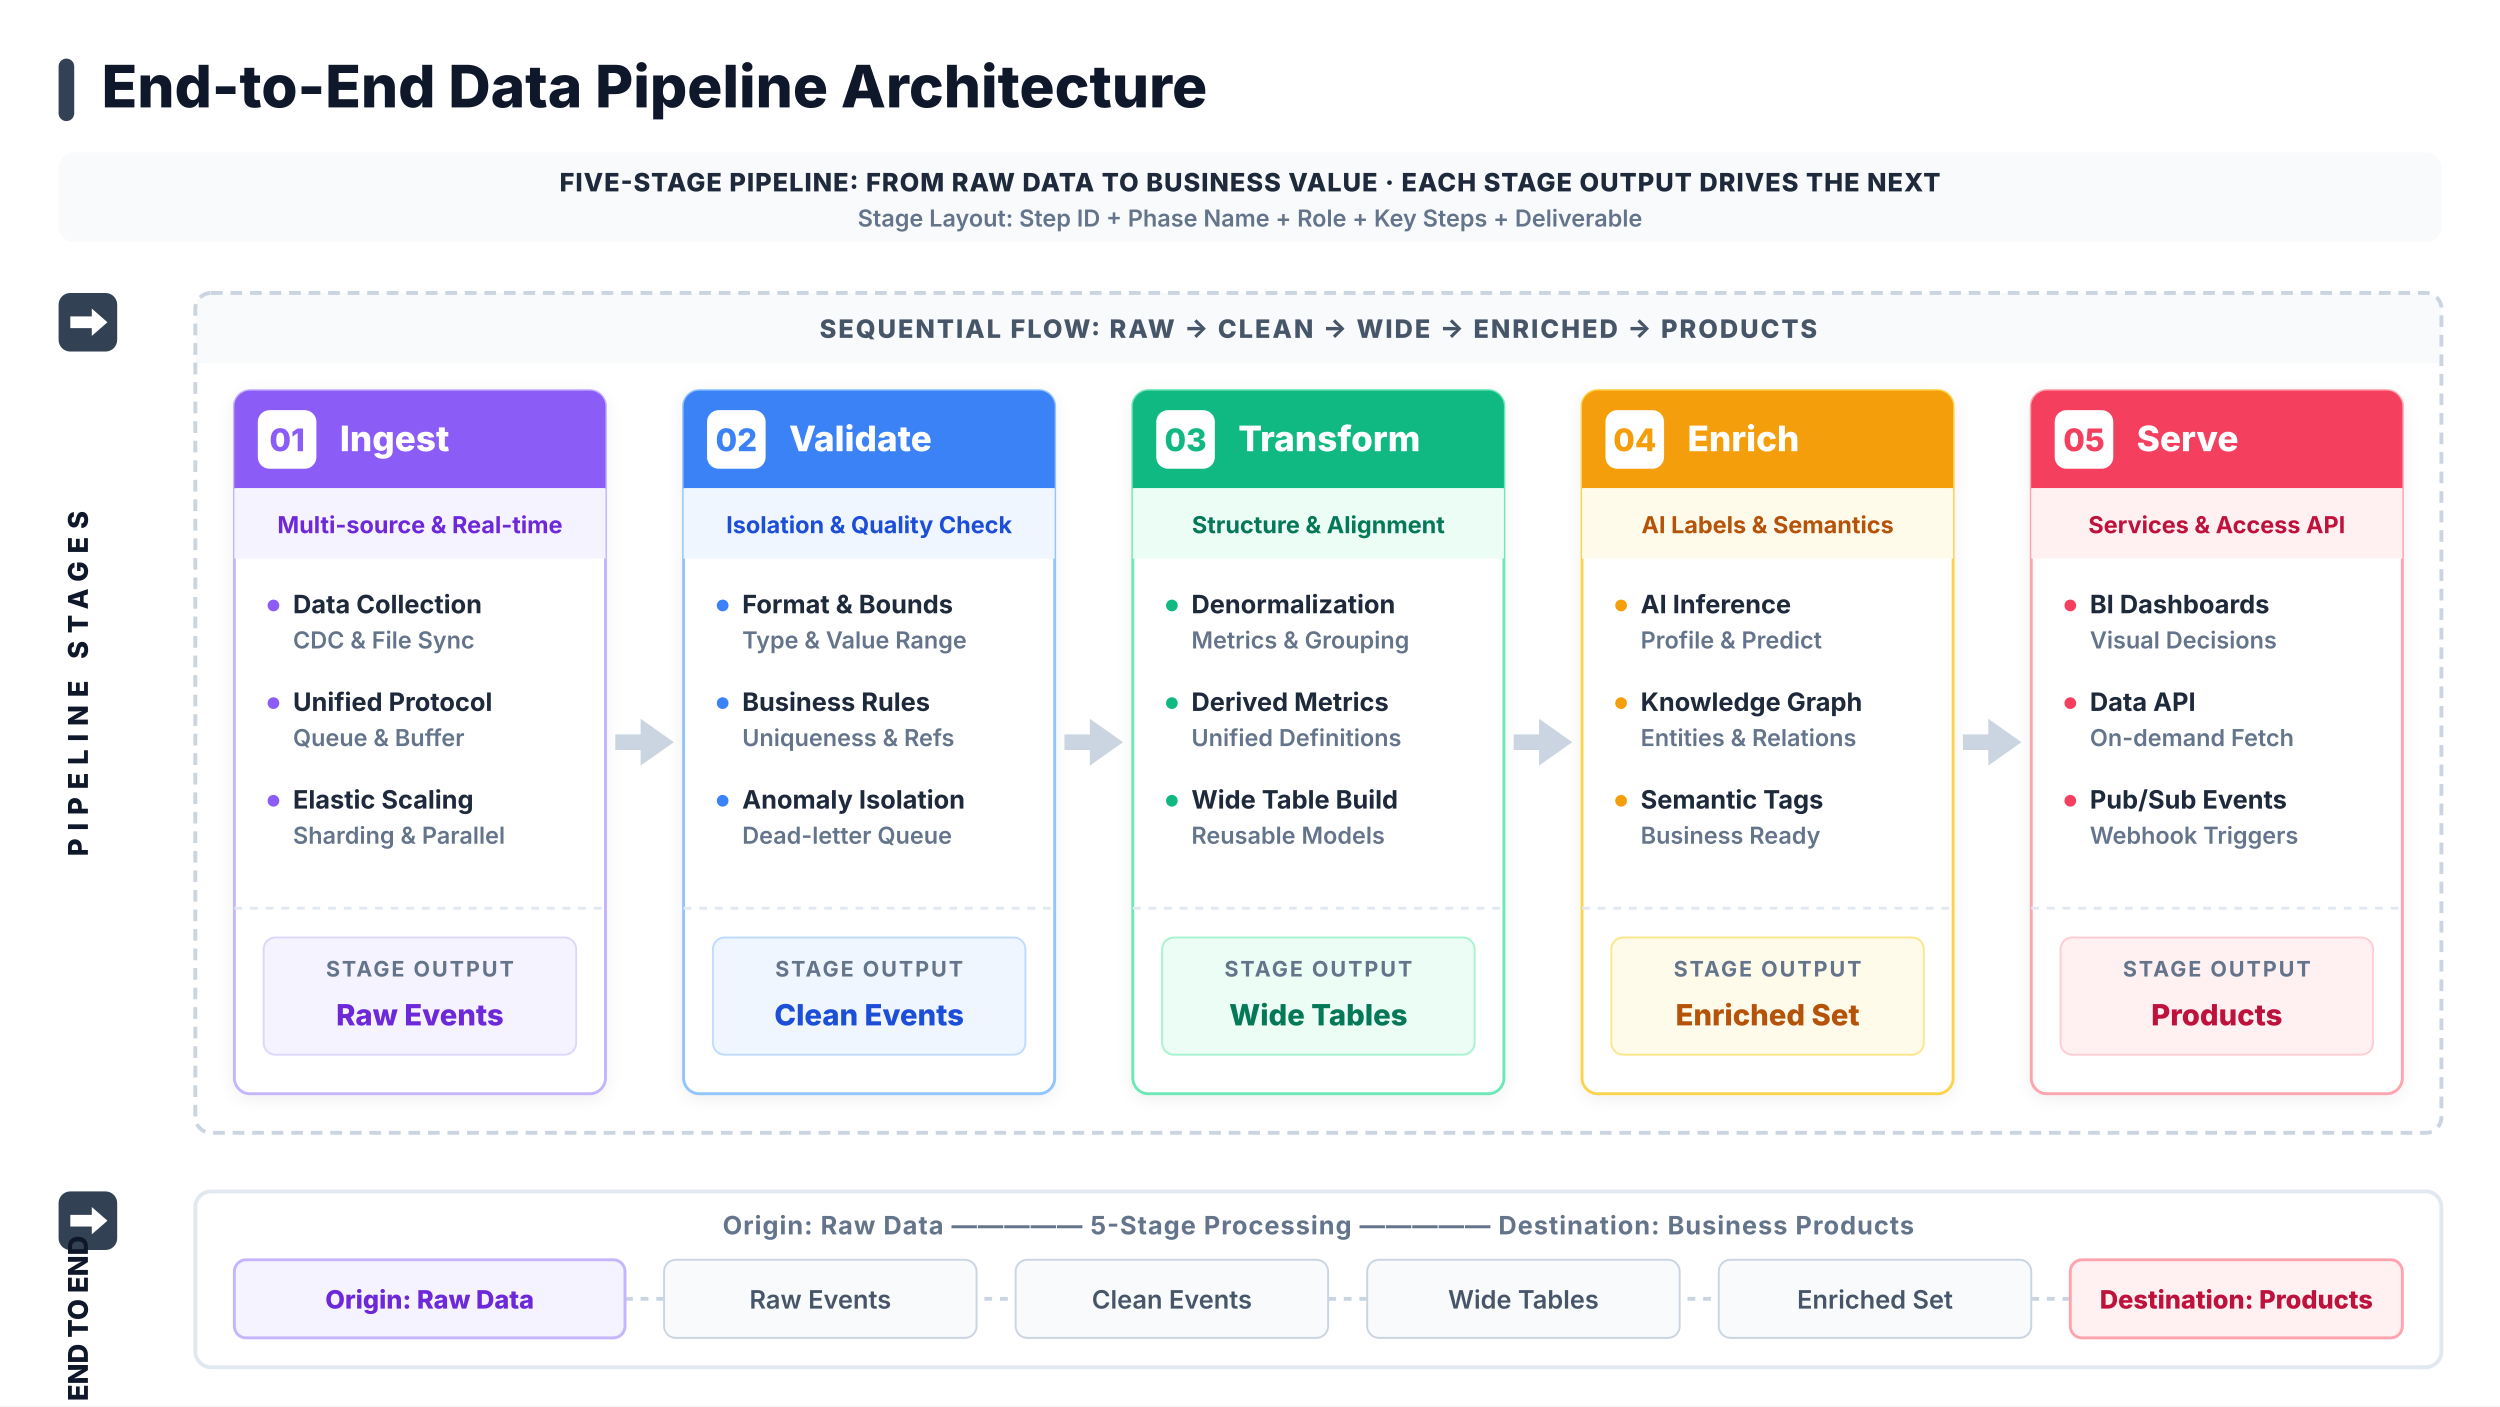
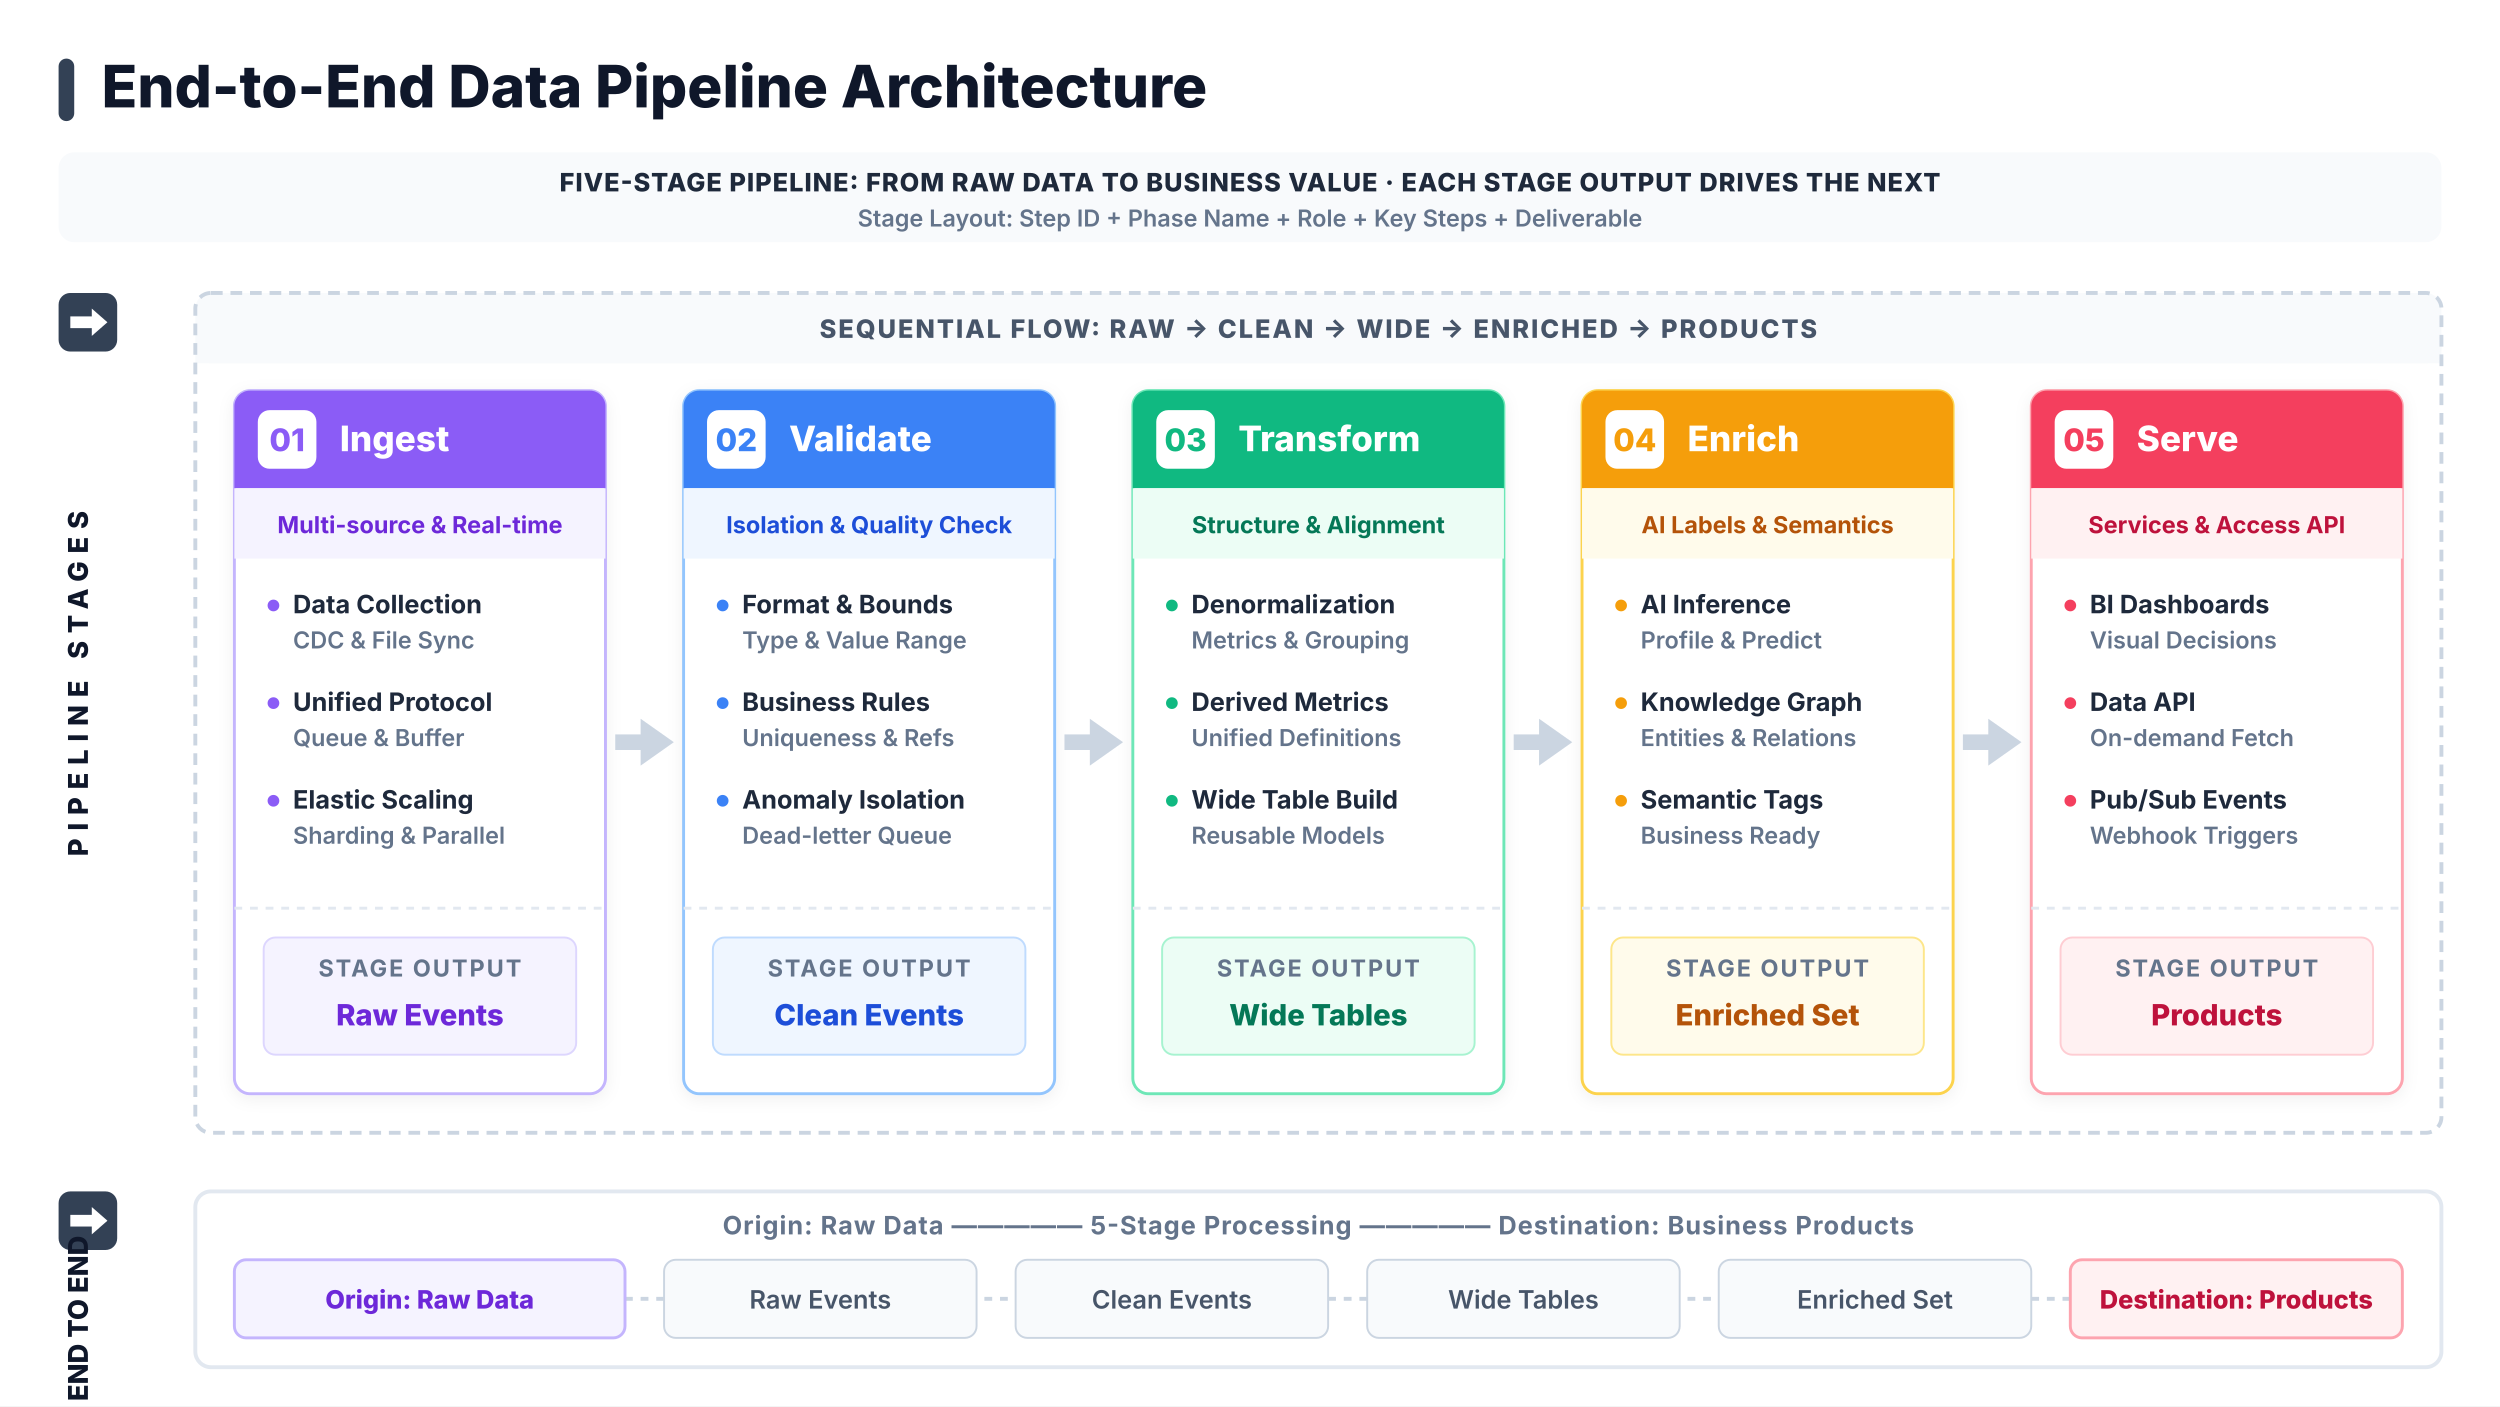
<svg xmlns="http://www.w3.org/2000/svg" viewBox="0 0 1280 720" width="1280" height="720">
  <defs>
    <filter id="cardShadow" x="-10%" y="-10%" width="120%" height="120%">
      <feGaussianBlur in="SourceAlpha" stdDeviation="4" />
      <feOffset dx="0" dy="2" result="offsetblur" />
      <feFlood flood-color="#0F172A" flood-opacity="0.06" result="shadowColor" />
      <feComposite in="shadowColor" in2="offsetblur" operator="in" result="shadow" />
      <feMerge>
        <feMergeNode in="shadow" />
        <feMergeNode in="SourceGraphic" />
      </feMerge>
    </filter>
  </defs>
  <rect x="0" y="0" width="1280" height="720" fill="#FFFFFF" />
  <rect x="30" y="30" width="8" height="32" rx="4" fill="#334155" />
  <text x="52" y="55" font-family="-apple-system, BlinkMacSystemFont, 'Segoe UI', sans-serif" font-size="30" font-weight="800" fill="#0F172A">End-to-End Data Pipeline Architecture</text>
  <rect x="30" y="78" width="1220" height="46" rx="8" fill="#F8FAFC" />
  <text x="640" y="98" text-anchor="middle" font-family="-apple-system, BlinkMacSystemFont, 'Segoe UI', sans-serif" font-size="13" font-weight="800" fill="#1E293B" letter-spacing="0.5">
    FIVE-STAGE PIPELINE: FROM RAW DATA TO BUSINESS VALUE · EACH STAGE OUTPUT DRIVES THE NEXT
  </text>
  <text x="640" y="116" text-anchor="middle" font-family="-apple-system, BlinkMacSystemFont, 'Segoe UI', sans-serif" font-size="12" font-weight="600" fill="#64748B">
    Stage Layout: Step ID + Phase Name + Role + Key Steps + Deliverable
  </text>
  <rect x="30" y="150" width="30" height="30" rx="6" fill="#334155" />
  <g id="pipeline-stages-label-arrow" data-pptx-authoring="preset" data-pptx-object="shape" data-pptx-prst="rightArrow" data-pptx-frame="36 158 19 14" data-pptx-av-adj1="val 42857" data-pptx-av-adj2="val 57143" fill="#FFFFFF" stroke="none">
    <path d="M 36 162 L 47 162 L 47 158 L 55 165 L 47 172 L 47 168 L 36 168 Z" />
  </g>
  <text x="45" y="350" text-anchor="middle" font-family="-apple-system, BlinkMacSystemFont, 'Segoe UI', sans-serif" font-size="14" font-weight="800" fill="#0F172A" letter-spacing="4" transform="rotate(-90, 45, 350)">PIPELINE STAGES</text>
  <rect x="100" y="150" width="1150" height="36" fill="#F8FAFC" rx="8" />
  <path d="M 100 176 L 1250 176 L 1250 186 L 100 186 Z" fill="#F8FAFC" />
  <rect x="100" y="150" width="1150" height="430" rx="8" fill="none" stroke="#CBD5E1" stroke-width="2" stroke-dasharray="6 4" />
  <text x="675" y="173" text-anchor="middle" font-family="-apple-system, BlinkMacSystemFont, 'Segoe UI', sans-serif" font-size="13" font-weight="800" fill="#475569" letter-spacing="1">SEQUENTIAL FLOW: RAW → CLEAN → WIDE → ENRICHED → PRODUCTS</text>
  <rect x="120" y="200" width="190" height="360" rx="8" fill="#FFFFFF" stroke="#C4B5FD" stroke-width="1.5" filter="url(#cardShadow)" />
  <path d="M 120 208 A 8 8 0 0 1 128 200 L 302 200 A 8 8 0 0 1 310 208 L 310 250 L 120 250 Z" fill="#8B5CF6" />
  <rect x="132" y="210" width="30" height="30" rx="6" fill="#FFFFFF" />
  <text x="147" y="231" text-anchor="middle" font-family="-apple-system, BlinkMacSystemFont, 'Segoe UI', sans-serif" font-size="16" font-weight="800" fill="#8B5CF6">01</text>
  <text x="174" y="231" font-family="-apple-system, BlinkMacSystemFont, 'Segoe UI', sans-serif" font-size="18" font-weight="800" fill="#FFFFFF">Ingest</text>
  <rect x="120" y="250" width="190" height="36" fill="#F5F3FF" />
  <text x="215" y="273" text-anchor="middle" font-family="-apple-system, BlinkMacSystemFont, 'Segoe UI', sans-serif" font-size="12" font-weight="700" fill="#6D28D9">Multi-source &amp; Real-time</text>
  <circle cx="140" cy="310" r="3" fill="#8B5CF6" />
  <text x="150" y="314" font-family="-apple-system, BlinkMacSystemFont, 'Segoe UI', sans-serif" font-size="13" font-weight="700" fill="#1E293B">Data Collection</text>
  <text x="150" y="332" font-family="-apple-system, BlinkMacSystemFont, 'Segoe UI', sans-serif" font-size="12" font-weight="600" fill="#64748B">CDC &amp; File Sync</text>
  <circle cx="140" cy="360" r="3" fill="#8B5CF6" />
  <text x="150" y="364" font-family="-apple-system, BlinkMacSystemFont, 'Segoe UI', sans-serif" font-size="13" font-weight="700" fill="#1E293B">Unified Protocol</text>
  <text x="150" y="382" font-family="-apple-system, BlinkMacSystemFont, 'Segoe UI', sans-serif" font-size="12" font-weight="600" fill="#64748B">Queue &amp; Buffer</text>
  <circle cx="140" cy="410" r="3" fill="#8B5CF6" />
  <text x="150" y="414" font-family="-apple-system, BlinkMacSystemFont, 'Segoe UI', sans-serif" font-size="13" font-weight="700" fill="#1E293B">Elastic Scaling</text>
  <text x="150" y="432" font-family="-apple-system, BlinkMacSystemFont, 'Segoe UI', sans-serif" font-size="12" font-weight="600" fill="#64748B">Sharding &amp; Parallel</text>
  <line x1="120" y1="465" x2="310" y2="465" stroke="#E2E8F0" stroke-width="1.5" stroke-dasharray="4 4" />
  <rect x="135" y="480" width="160" height="60" rx="6" fill="#F5F3FF" stroke="#DDD6FE" stroke-width="1" />
-   <text x="215" y="500" text-anchor="middle" font-family="-apple-system, BlinkMacSystemFont, 'Segoe UI', sans-serif" font-size="11" font-weight="700" fill="#64748B" letter-spacing="1">STAGE OUTPUT</text>
+   <text x="215" y="500" text-anchor="middle" font-family="-apple-system, BlinkMacSystemFont, 'Segoe UI', sans-serif" font-size="12" font-weight="700" fill="#64748B" letter-spacing="1">STAGE OUTPUT</text>
  <text x="215" y="525" text-anchor="middle" font-family="-apple-system, BlinkMacSystemFont, 'Segoe UI', sans-serif" font-size="15" font-weight="800" fill="#6D28D9">Raw Events</text>
  <rect x="350" y="200" width="190" height="360" rx="8" fill="#FFFFFF" stroke="#93C5FD" stroke-width="1.5" filter="url(#cardShadow)" />
  <path d="M 350 208 A 8 8 0 0 1 358 200 L 532 200 A 8 8 0 0 1 540 208 L 540 250 L 350 250 Z" fill="#3B82F6" />
  <rect x="362" y="210" width="30" height="30" rx="6" fill="#FFFFFF" />
  <text x="377" y="231" text-anchor="middle" font-family="-apple-system, BlinkMacSystemFont, 'Segoe UI', sans-serif" font-size="16" font-weight="800" fill="#3B82F6">02</text>
  <text x="404" y="231" font-family="-apple-system, BlinkMacSystemFont, 'Segoe UI', sans-serif" font-size="18" font-weight="800" fill="#FFFFFF">Validate</text>
  <rect x="350" y="250" width="190" height="36" fill="#EFF6FF" />
  <text x="445" y="273" text-anchor="middle" font-family="-apple-system, BlinkMacSystemFont, 'Segoe UI', sans-serif" font-size="12" font-weight="700" fill="#1D4ED8">Isolation &amp; Quality Check</text>
  <circle cx="370" cy="310" r="3" fill="#3B82F6" />
  <text x="380" y="314" font-family="-apple-system, BlinkMacSystemFont, 'Segoe UI', sans-serif" font-size="13" font-weight="700" fill="#1E293B">Format &amp; Bounds</text>
  <text x="380" y="332" font-family="-apple-system, BlinkMacSystemFont, 'Segoe UI', sans-serif" font-size="12" font-weight="600" fill="#64748B">Type &amp; Value Range</text>
  <circle cx="370" cy="360" r="3" fill="#3B82F6" />
  <text x="380" y="364" font-family="-apple-system, BlinkMacSystemFont, 'Segoe UI', sans-serif" font-size="13" font-weight="700" fill="#1E293B">Business Rules</text>
  <text x="380" y="382" font-family="-apple-system, BlinkMacSystemFont, 'Segoe UI', sans-serif" font-size="12" font-weight="600" fill="#64748B">Uniqueness &amp; Refs</text>
  <circle cx="370" cy="410" r="3" fill="#3B82F6" />
  <text x="380" y="414" font-family="-apple-system, BlinkMacSystemFont, 'Segoe UI', sans-serif" font-size="13" font-weight="700" fill="#1E293B">Anomaly Isolation</text>
  <text x="380" y="432" font-family="-apple-system, BlinkMacSystemFont, 'Segoe UI', sans-serif" font-size="12" font-weight="600" fill="#64748B">Dead-letter Queue</text>
  <line x1="350" y1="465" x2="540" y2="465" stroke="#E2E8F0" stroke-width="1.5" stroke-dasharray="4 4" />
  <rect x="365" y="480" width="160" height="60" rx="6" fill="#EFF6FF" stroke="#BFDBFE" stroke-width="1" />
-   <text x="445" y="500" text-anchor="middle" font-family="-apple-system, BlinkMacSystemFont, 'Segoe UI', sans-serif" font-size="11" font-weight="700" fill="#64748B" letter-spacing="1">STAGE OUTPUT</text>
+   <text x="445" y="500" text-anchor="middle" font-family="-apple-system, BlinkMacSystemFont, 'Segoe UI', sans-serif" font-size="12" font-weight="700" fill="#64748B" letter-spacing="1">STAGE OUTPUT</text>
  <text x="445" y="525" text-anchor="middle" font-family="-apple-system, BlinkMacSystemFont, 'Segoe UI', sans-serif" font-size="15" font-weight="800" fill="#1D4ED8">Clean Events</text>
  <rect x="580" y="200" width="190" height="360" rx="8" fill="#FFFFFF" stroke="#6EE7B7" stroke-width="1.5" filter="url(#cardShadow)" />
  <path d="M 580 208 A 8 8 0 0 1 588 200 L 762 200 A 8 8 0 0 1 770 208 L 770 250 L 580 250 Z" fill="#10B981" />
  <rect x="592" y="210" width="30" height="30" rx="6" fill="#FFFFFF" />
  <text x="607" y="231" text-anchor="middle" font-family="-apple-system, BlinkMacSystemFont, 'Segoe UI', sans-serif" font-size="16" font-weight="800" fill="#10B981">03</text>
  <text x="634" y="231" font-family="-apple-system, BlinkMacSystemFont, 'Segoe UI', sans-serif" font-size="18" font-weight="800" fill="#FFFFFF">Transform</text>
  <rect x="580" y="250" width="190" height="36" fill="#ECFDF5" />
  <text x="675" y="273" text-anchor="middle" font-family="-apple-system, BlinkMacSystemFont, 'Segoe UI', sans-serif" font-size="12" font-weight="700" fill="#047857">Structure &amp; Alignment</text>
  <circle cx="600" cy="310" r="3" fill="#10B981" />
  <text x="610" y="314" font-family="-apple-system, BlinkMacSystemFont, 'Segoe UI', sans-serif" font-size="13" font-weight="700" fill="#1E293B">Denormalization</text>
  <text x="610" y="332" font-family="-apple-system, BlinkMacSystemFont, 'Segoe UI', sans-serif" font-size="12" font-weight="600" fill="#64748B">Metrics &amp; Grouping</text>
  <circle cx="600" cy="360" r="3" fill="#10B981" />
  <text x="610" y="364" font-family="-apple-system, BlinkMacSystemFont, 'Segoe UI', sans-serif" font-size="13" font-weight="700" fill="#1E293B">Derived Metrics</text>
  <text x="610" y="382" font-family="-apple-system, BlinkMacSystemFont, 'Segoe UI', sans-serif" font-size="12" font-weight="600" fill="#64748B">Unified Definitions</text>
  <circle cx="600" cy="410" r="3" fill="#10B981" />
  <text x="610" y="414" font-family="-apple-system, BlinkMacSystemFont, 'Segoe UI', sans-serif" font-size="13" font-weight="700" fill="#1E293B">Wide Table Build</text>
  <text x="610" y="432" font-family="-apple-system, BlinkMacSystemFont, 'Segoe UI', sans-serif" font-size="12" font-weight="600" fill="#64748B">Reusable Models</text>
  <line x1="580" y1="465" x2="770" y2="465" stroke="#E2E8F0" stroke-width="1.5" stroke-dasharray="4 4" />
  <rect x="595" y="480" width="160" height="60" rx="6" fill="#ECFDF5" stroke="#A7F3D0" stroke-width="1" />
-   <text x="675" y="500" text-anchor="middle" font-family="-apple-system, BlinkMacSystemFont, 'Segoe UI', sans-serif" font-size="11" font-weight="700" fill="#64748B" letter-spacing="1">STAGE OUTPUT</text>
+   <text x="675" y="500" text-anchor="middle" font-family="-apple-system, BlinkMacSystemFont, 'Segoe UI', sans-serif" font-size="12" font-weight="700" fill="#64748B" letter-spacing="1">STAGE OUTPUT</text>
  <text x="675" y="525" text-anchor="middle" font-family="-apple-system, BlinkMacSystemFont, 'Segoe UI', sans-serif" font-size="15" font-weight="800" fill="#047857">Wide Tables</text>
  <rect x="810" y="200" width="190" height="360" rx="8" fill="#FFFFFF" stroke="#FCD34D" stroke-width="1.5" filter="url(#cardShadow)" />
  <path d="M 810 208 A 8 8 0 0 1 818 200 L 992 200 A 8 8 0 0 1 1000 208 L 1000 250 L 810 250 Z" fill="#F59E0B" />
  <rect x="822" y="210" width="30" height="30" rx="6" fill="#FFFFFF" />
  <text x="837" y="231" text-anchor="middle" font-family="-apple-system, BlinkMacSystemFont, 'Segoe UI', sans-serif" font-size="16" font-weight="800" fill="#F59E0B">04</text>
  <text x="864" y="231" font-family="-apple-system, BlinkMacSystemFont, 'Segoe UI', sans-serif" font-size="18" font-weight="800" fill="#FFFFFF">Enrich</text>
  <rect x="810" y="250" width="190" height="36" fill="#FFFBEB" />
  <text x="905" y="273" text-anchor="middle" font-family="-apple-system, BlinkMacSystemFont, 'Segoe UI', sans-serif" font-size="12" font-weight="700" fill="#B45309">AI Labels &amp; Semantics</text>
  <circle cx="830" cy="310" r="3" fill="#F59E0B" />
  <text x="840" y="314" font-family="-apple-system, BlinkMacSystemFont, 'Segoe UI', sans-serif" font-size="13" font-weight="700" fill="#1E293B">AI Inference</text>
  <text x="840" y="332" font-family="-apple-system, BlinkMacSystemFont, 'Segoe UI', sans-serif" font-size="12" font-weight="600" fill="#64748B">Profile &amp; Predict</text>
  <circle cx="830" cy="360" r="3" fill="#F59E0B" />
  <text x="840" y="364" font-family="-apple-system, BlinkMacSystemFont, 'Segoe UI', sans-serif" font-size="13" font-weight="700" fill="#1E293B">Knowledge Graph</text>
  <text x="840" y="382" font-family="-apple-system, BlinkMacSystemFont, 'Segoe UI', sans-serif" font-size="12" font-weight="600" fill="#64748B">Entities &amp; Relations</text>
  <circle cx="830" cy="410" r="3" fill="#F59E0B" />
  <text x="840" y="414" font-family="-apple-system, BlinkMacSystemFont, 'Segoe UI', sans-serif" font-size="13" font-weight="700" fill="#1E293B">Semantic Tags</text>
  <text x="840" y="432" font-family="-apple-system, BlinkMacSystemFont, 'Segoe UI', sans-serif" font-size="12" font-weight="600" fill="#64748B">Business Ready</text>
  <line x1="810" y1="465" x2="1000" y2="465" stroke="#E2E8F0" stroke-width="1.5" stroke-dasharray="4 4" />
  <rect x="825" y="480" width="160" height="60" rx="6" fill="#FFFBEB" stroke="#FDE68A" stroke-width="1" />
-   <text x="905" y="500" text-anchor="middle" font-family="-apple-system, BlinkMacSystemFont, 'Segoe UI', sans-serif" font-size="11" font-weight="700" fill="#64748B" letter-spacing="1">STAGE OUTPUT</text>
+   <text x="905" y="500" text-anchor="middle" font-family="-apple-system, BlinkMacSystemFont, 'Segoe UI', sans-serif" font-size="12" font-weight="700" fill="#64748B" letter-spacing="1">STAGE OUTPUT</text>
  <text x="905" y="525" text-anchor="middle" font-family="-apple-system, BlinkMacSystemFont, 'Segoe UI', sans-serif" font-size="15" font-weight="800" fill="#B45309">Enriched Set</text>
  <rect x="1040" y="200" width="190" height="360" rx="8" fill="#FFFFFF" stroke="#FDA4AF" stroke-width="1.5" filter="url(#cardShadow)" />
  <path d="M 1040 208 A 8 8 0 0 1 1048 200 L 1222 200 A 8 8 0 0 1 1230 208 L 1230 250 L 1040 250 Z" fill="#F43F5E" />
  <rect x="1052" y="210" width="30" height="30" rx="6" fill="#FFFFFF" />
  <text x="1067" y="231" text-anchor="middle" font-family="-apple-system, BlinkMacSystemFont, 'Segoe UI', sans-serif" font-size="16" font-weight="800" fill="#F43F5E">05</text>
  <text x="1094" y="231" font-family="-apple-system, BlinkMacSystemFont, 'Segoe UI', sans-serif" font-size="18" font-weight="800" fill="#FFFFFF">Serve</text>
  <rect x="1040" y="250" width="190" height="36" fill="#FFF1F2" />
  <text x="1135" y="273" text-anchor="middle" font-family="-apple-system, BlinkMacSystemFont, 'Segoe UI', sans-serif" font-size="12" font-weight="700" fill="#BE123C">Services &amp; Access API</text>
  <circle cx="1060" cy="310" r="3" fill="#F43F5E" />
  <text x="1070" y="314" font-family="-apple-system, BlinkMacSystemFont, 'Segoe UI', sans-serif" font-size="13" font-weight="700" fill="#1E293B">BI Dashboards</text>
  <text x="1070" y="332" font-family="-apple-system, BlinkMacSystemFont, 'Segoe UI', sans-serif" font-size="12" font-weight="600" fill="#64748B">Visual Decisions</text>
  <circle cx="1060" cy="360" r="3" fill="#F43F5E" />
  <text x="1070" y="364" font-family="-apple-system, BlinkMacSystemFont, 'Segoe UI', sans-serif" font-size="13" font-weight="700" fill="#1E293B">Data API</text>
  <text x="1070" y="382" font-family="-apple-system, BlinkMacSystemFont, 'Segoe UI', sans-serif" font-size="12" font-weight="600" fill="#64748B">On-demand Fetch</text>
  <circle cx="1060" cy="410" r="3" fill="#F43F5E" />
  <text x="1070" y="414" font-family="-apple-system, BlinkMacSystemFont, 'Segoe UI', sans-serif" font-size="13" font-weight="700" fill="#1E293B">Pub/Sub Events</text>
  <text x="1070" y="432" font-family="-apple-system, BlinkMacSystemFont, 'Segoe UI', sans-serif" font-size="12" font-weight="600" fill="#64748B">Webhook Triggers</text>
  <line x1="1040" y1="465" x2="1230" y2="465" stroke="#E2E8F0" stroke-width="1.5" stroke-dasharray="4 4" />
  <rect x="1055" y="480" width="160" height="60" rx="6" fill="#FFF1F2" stroke="#FECDD3" stroke-width="1" />
-   <text x="1135" y="500" text-anchor="middle" font-family="-apple-system, BlinkMacSystemFont, 'Segoe UI', sans-serif" font-size="11" font-weight="700" fill="#64748B" letter-spacing="1">STAGE OUTPUT</text>
+   <text x="1135" y="500" text-anchor="middle" font-family="-apple-system, BlinkMacSystemFont, 'Segoe UI', sans-serif" font-size="12" font-weight="700" fill="#64748B" letter-spacing="1">STAGE OUTPUT</text>
  <text x="1135" y="525" text-anchor="middle" font-family="-apple-system, BlinkMacSystemFont, 'Segoe UI', sans-serif" font-size="15" font-weight="800" fill="#BE123C">Products</text>
  <g id="stage-arrows" fill="#CBD5E1">
    <g id="stage-arrow-01-02" data-pptx-authoring="preset" data-pptx-object="shape" data-pptx-prst="rightArrow" data-pptx-frame="315 368 30 24" data-pptx-av-adj1="val 33333" data-pptx-av-adj2="val 70833" fill="#CBD5E1" stroke="none">
      <path d="M 315 376 L 328 376 L 328 368 L 345 380 L 328 392 L 328 384 L 315 384 Z" />
    </g>
    <g id="stage-arrow-02-03" data-pptx-authoring="preset" data-pptx-object="shape" data-pptx-prst="rightArrow" data-pptx-frame="545 368 30 24" data-pptx-av-adj1="val 33333" data-pptx-av-adj2="val 70833" fill="#CBD5E1" stroke="none">
      <path d="M 545 376 L 558 376 L 558 368 L 575 380 L 558 392 L 558 384 L 545 384 Z" />
    </g>
    <g id="stage-arrow-03-04" data-pptx-authoring="preset" data-pptx-object="shape" data-pptx-prst="rightArrow" data-pptx-frame="775 368 30 24" data-pptx-av-adj1="val 33333" data-pptx-av-adj2="val 70833" fill="#CBD5E1" stroke="none">
      <path d="M 775 376 L 788 376 L 788 368 L 805 380 L 788 392 L 788 384 L 775 384 Z" />
    </g>
    <g id="stage-arrow-04-05" data-pptx-authoring="preset" data-pptx-object="shape" data-pptx-prst="rightArrow" data-pptx-frame="1005 368 30 24" data-pptx-av-adj1="val 33333" data-pptx-av-adj2="val 70833" fill="#CBD5E1" stroke="none">
      <path d="M 1005 376 L 1018 376 L 1018 368 L 1035 380 L 1018 392 L 1018 384 L 1005 384 Z" />
    </g>
  </g>
  <rect x="30" y="610" width="30" height="30" rx="6" fill="#334155" />
  <g id="end-to-end-label-arrow" data-pptx-authoring="preset" data-pptx-object="shape" data-pptx-prst="rightArrow" data-pptx-frame="36 618 19 14" data-pptx-av-adj1="val 42857" data-pptx-av-adj2="val 57143" fill="#FFFFFF" stroke="none">
    <path d="M 36 622 L 47 622 L 47 618 L 55 625 L 47 632 L 47 628 L 36 628 Z" />
  </g>
  <text x="45" y="675" text-anchor="middle" font-family="-apple-system, BlinkMacSystemFont, 'Segoe UI', sans-serif" font-size="14" font-weight="800" fill="#0F172A" transform="rotate(-90, 45, 675)">END TO END</text>
  <rect x="100" y="610" width="1150" height="90" rx="8" fill="none" stroke="#E2E8F0" stroke-width="2" />
  <text x="675" y="632" text-anchor="middle" font-family="-apple-system, BlinkMacSystemFont, 'Segoe UI', sans-serif" font-size="13" font-weight="700" fill="#64748B" letter-spacing="0.5">Origin: Raw Data ————— 5-Stage Processing ————— Destination: Business Products</text>
  <line x1="120" y1="665" x2="1230" y2="665" stroke="#CBD5E1" stroke-width="2" stroke-dasharray="4 4" />
  <rect x="120" y="645" width="200" height="40" rx="6" fill="#F5F3FF" stroke="#C4B5FD" stroke-width="1.5" />
  <text x="220" y="670" text-anchor="middle" font-family="-apple-system, BlinkMacSystemFont, 'Segoe UI', sans-serif" font-size="13" font-weight="800" fill="#6D28D9">Origin: Raw Data</text>
  <rect x="340" y="645" width="160" height="40" rx="6" fill="#F8FAFC" stroke="#CBD5E1" stroke-width="1" />
  <text x="420" y="670" text-anchor="middle" font-family="-apple-system, BlinkMacSystemFont, 'Segoe UI', sans-serif" font-size="13" font-weight="600" fill="#475569">Raw Events</text>
  <rect x="520" y="645" width="160" height="40" rx="6" fill="#F8FAFC" stroke="#CBD5E1" stroke-width="1" />
  <text x="600" y="670" text-anchor="middle" font-family="-apple-system, BlinkMacSystemFont, 'Segoe UI', sans-serif" font-size="13" font-weight="600" fill="#475569">Clean Events</text>
  <rect x="700" y="645" width="160" height="40" rx="6" fill="#F8FAFC" stroke="#CBD5E1" stroke-width="1" />
  <text x="780" y="670" text-anchor="middle" font-family="-apple-system, BlinkMacSystemFont, 'Segoe UI', sans-serif" font-size="13" font-weight="600" fill="#475569">Wide Tables</text>
  <rect x="880" y="645" width="160" height="40" rx="6" fill="#F8FAFC" stroke="#CBD5E1" stroke-width="1" />
  <text x="960" y="670" text-anchor="middle" font-family="-apple-system, BlinkMacSystemFont, 'Segoe UI', sans-serif" font-size="13" font-weight="600" fill="#475569">Enriched Set</text>
  <rect x="1060" y="645" width="170" height="40" rx="6" fill="#FFF1F2" stroke="#FDA4AF" stroke-width="1.5" />
  <text x="1145" y="670" text-anchor="middle" font-family="-apple-system, BlinkMacSystemFont, 'Segoe UI', sans-serif" font-size="13" font-weight="800" fill="#BE123C">Destination: Products</text>
</svg>
